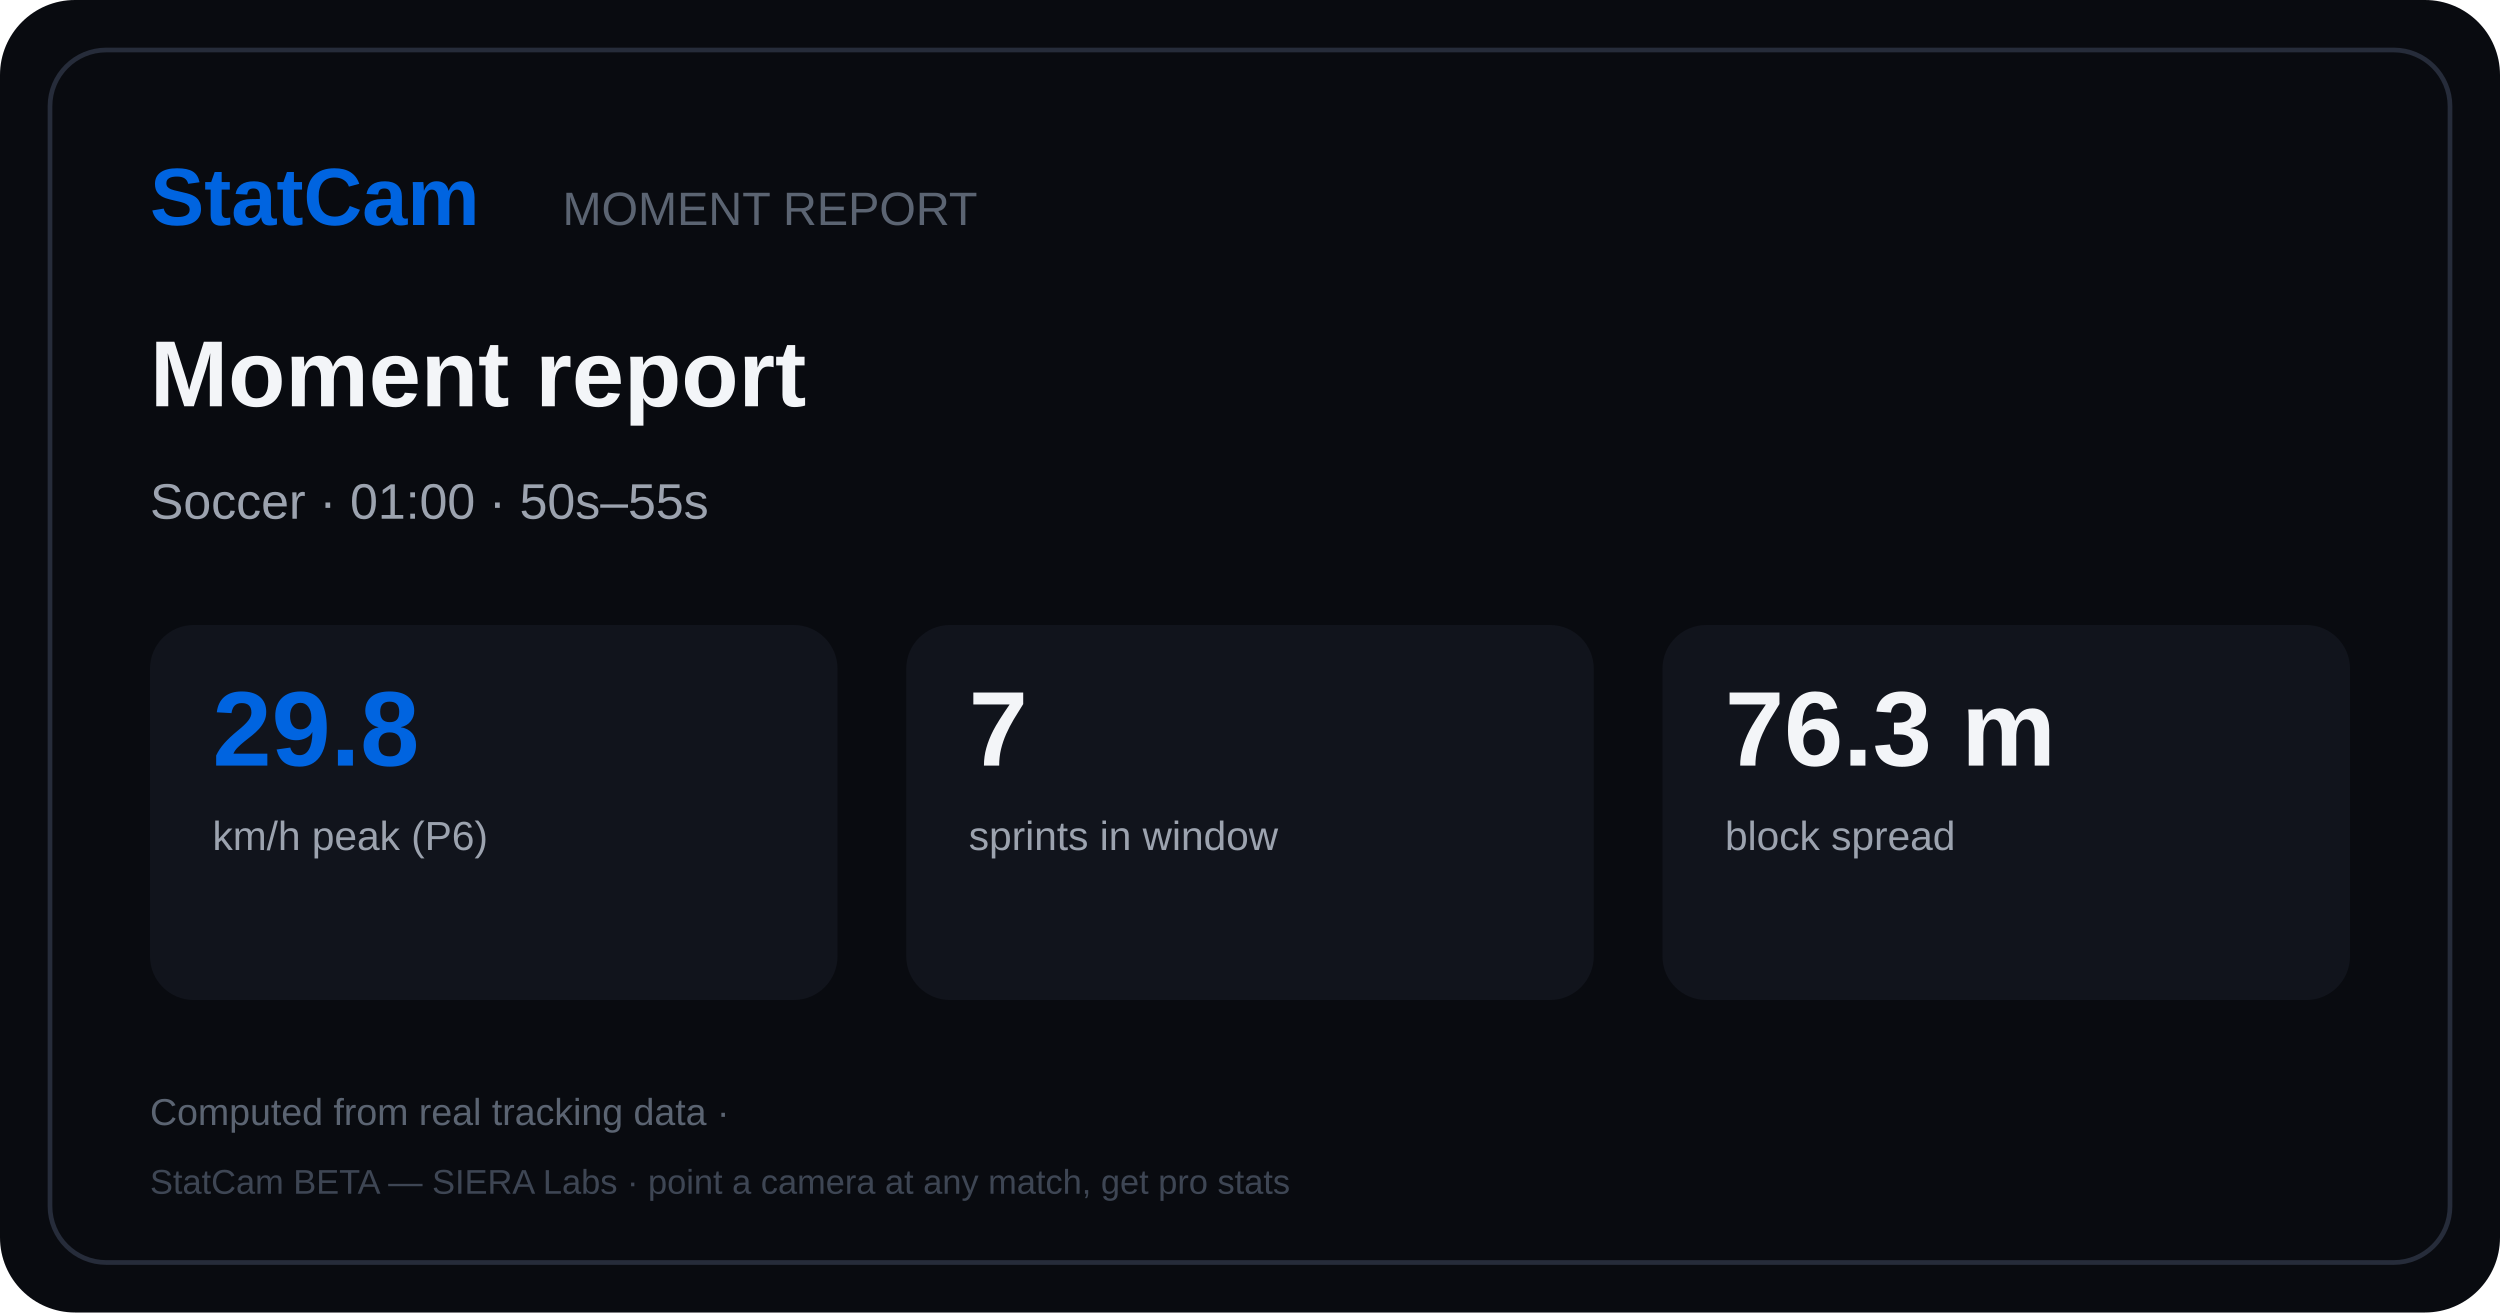
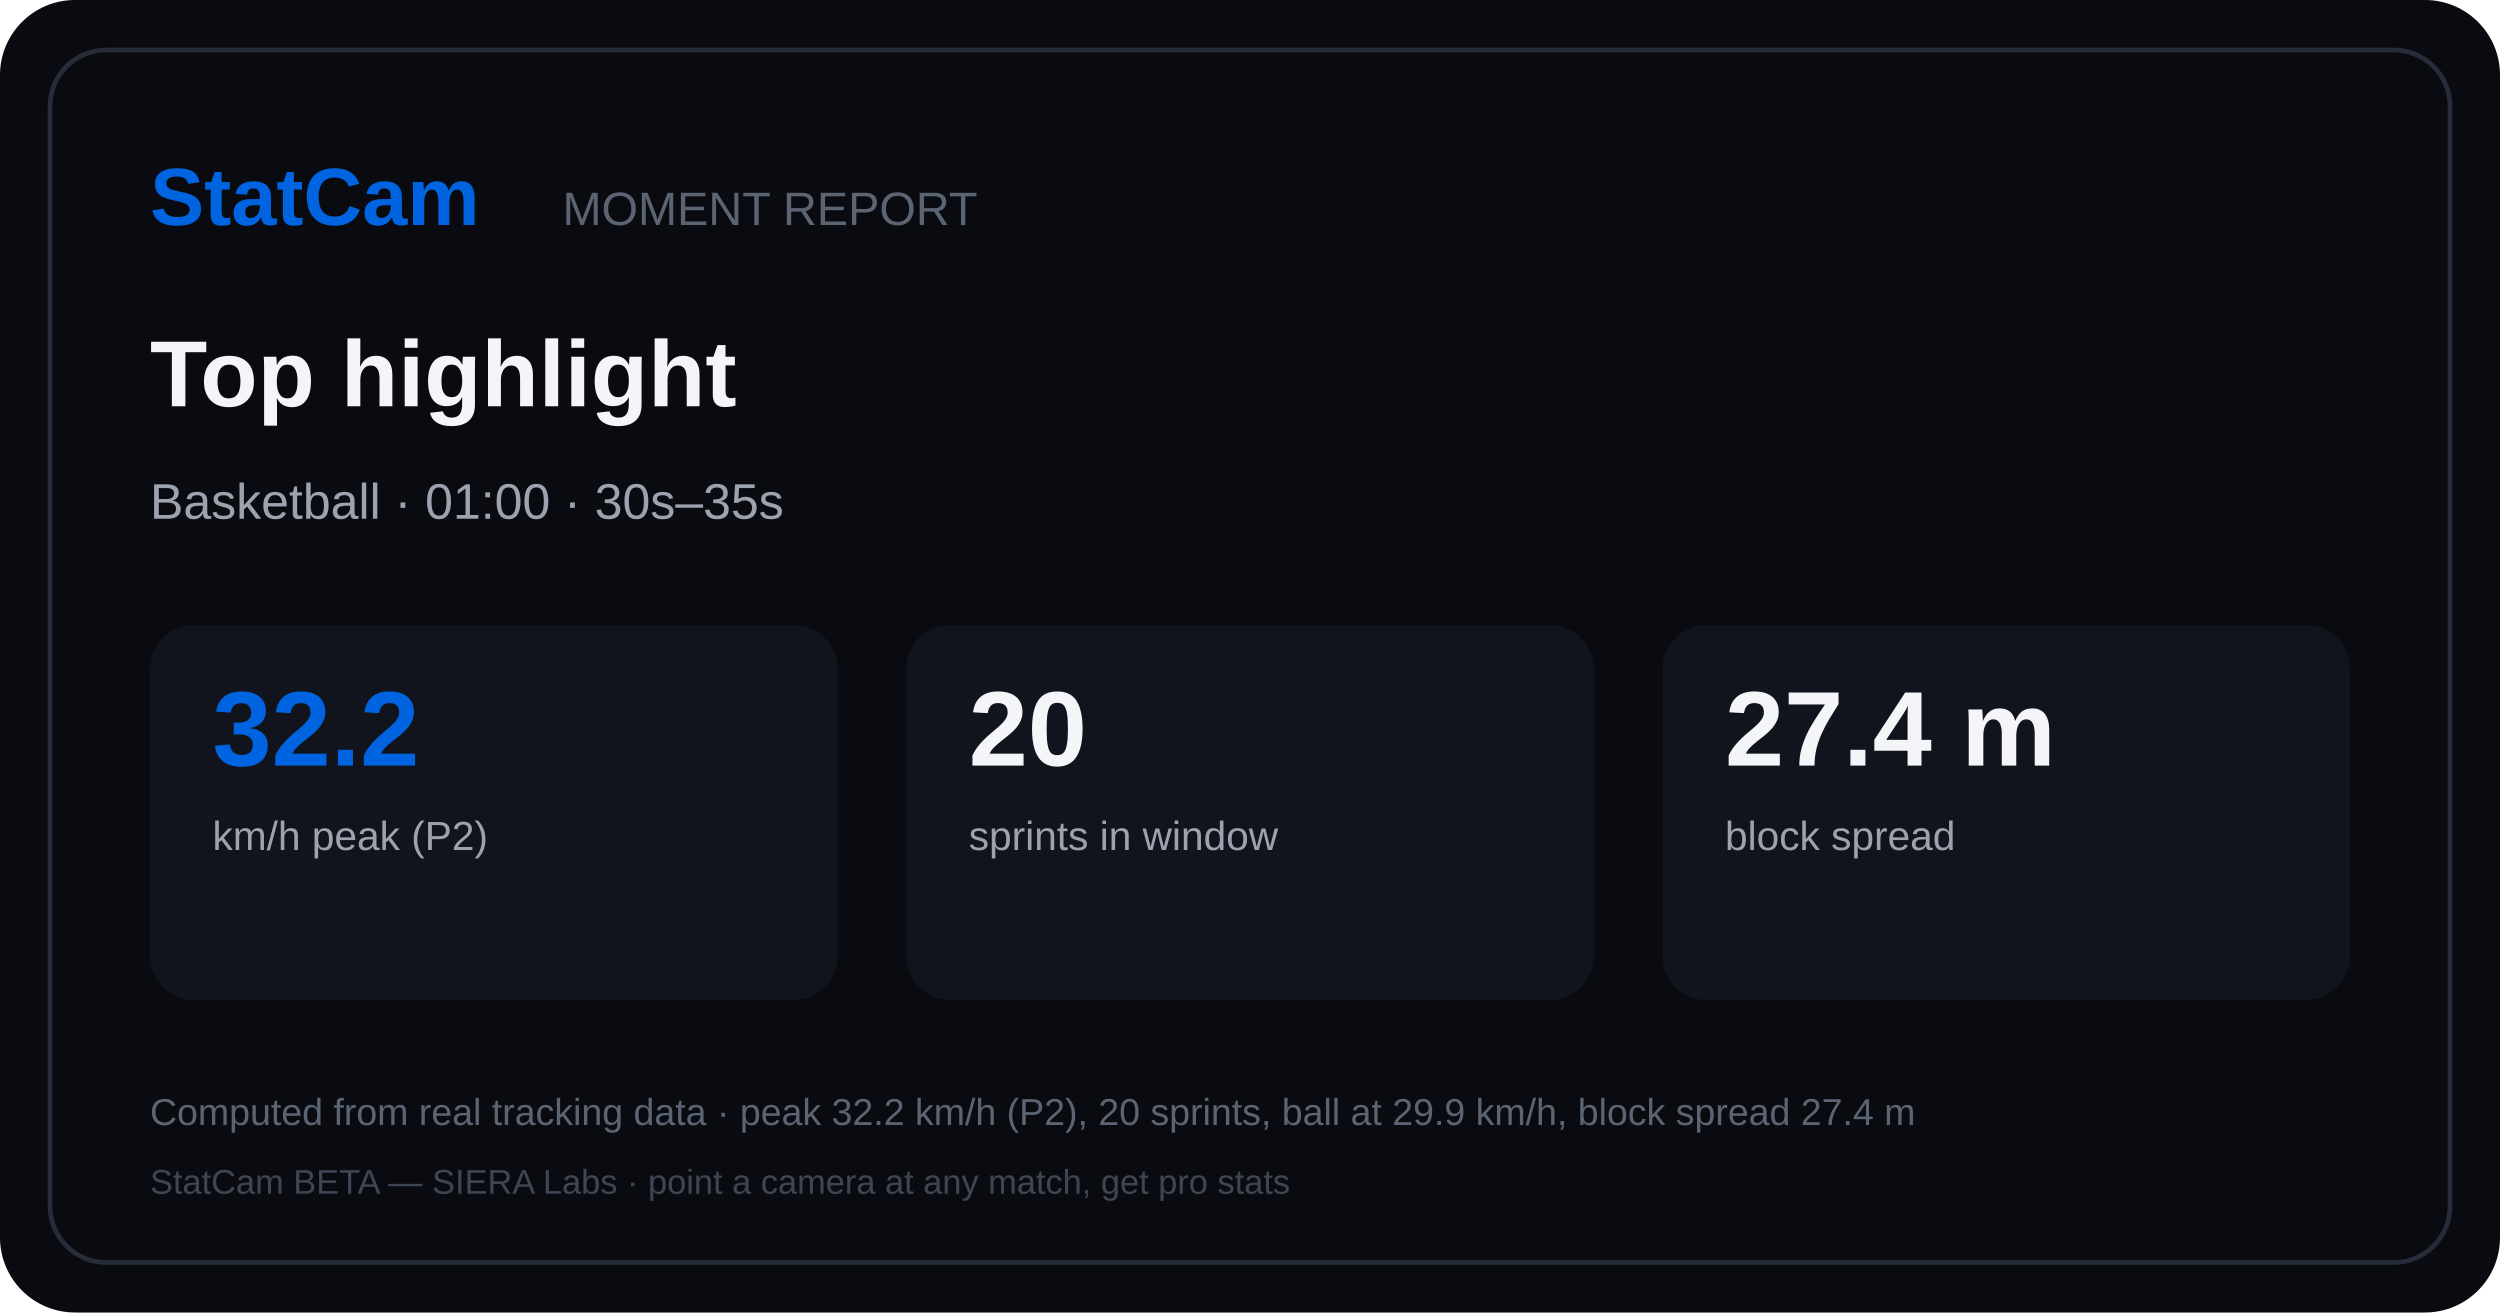
<svg xmlns="http://www.w3.org/2000/svg" width="800" height="420" viewBox="0 0 800 420">
  <rect width="800" height="420" rx="24" fill="#090B10" />
  <rect x="16" y="16" width="768" height="388" rx="18" fill="none" stroke="#262C3A" stroke-width="1.5" />
  <text x="48" y="72" fill="#0064E0" font-family="Arial" font-size="26" font-weight="800">StatCam</text>
  <text x="180" y="72" fill="#5B6472" font-family="Arial" font-size="15">MOMENT REPORT</text>
-   <text x="48" y="130" fill="#F3F5F8" font-family="Arial" font-size="30" font-weight="800">Moment report</text>
-   <text x="48" y="166" fill="#9CA3AF" font-family="Arial" font-size="16">Soccer · 01:00 · 50s–55s</text>
+   <text x="48" y="130" fill="#F3F5F8" font-family="Arial" font-size="30" font-weight="800">Top highlight</text>
+   <text x="48" y="166" fill="#9CA3AF" font-family="Arial" font-size="16">Basketball · 01:00 · 30s–35s</text>
  <rect x="48" y="200" width="220" height="120" rx="14" fill="#11141C" />
-   <text x="68" y="245" fill="#0064E0" font-family="Arial" font-size="34" font-weight="800">29.8</text>
-   <text x="68" y="272" fill="#9CA3AF" font-family="Arial" font-size="13">km/h peak (P6)</text>
+   <text x="68" y="245" fill="#0064E0" font-family="Arial" font-size="34" font-weight="800">32.2</text>
+   <text x="68" y="272" fill="#9CA3AF" font-family="Arial" font-size="13">km/h peak (P2)</text>
  <rect x="290" y="200" width="220" height="120" rx="14" fill="#11141C" />
-   <text x="310" y="245" fill="#F3F5F8" font-family="Arial" font-size="34" font-weight="800">7</text>
+   <text x="310" y="245" fill="#F3F5F8" font-family="Arial" font-size="34" font-weight="800">20</text>
  <text x="310" y="272" fill="#9CA3AF" font-family="Arial" font-size="13">sprints in window</text>
  <rect x="532" y="200" width="220" height="120" rx="14" fill="#11141C" />
-   <text x="552" y="245" fill="#F3F5F8" font-family="Arial" font-size="34" font-weight="800">76.3 m</text>
+   <text x="552" y="245" fill="#F3F5F8" font-family="Arial" font-size="34" font-weight="800">27.4 m</text>
  <text x="552" y="272" fill="#9CA3AF" font-family="Arial" font-size="13">block spread</text>
-   <text x="48" y="360" fill="#5B6472" font-family="Arial" font-size="12">Computed from real tracking data · </text>
+   <text x="48" y="360" fill="#5B6472" font-family="Arial" font-size="12">Computed from real tracking data · peak 32.2 km/h (P2), 20 sprints, ball at 29.9 km/h, block spread 27.4 m</text>
  <text x="48" y="382" fill="#3E4654" font-family="Arial" font-size="11">StatCam BETA — SIERA Labs · point a camera at any match, get pro stats</text>
</svg>
